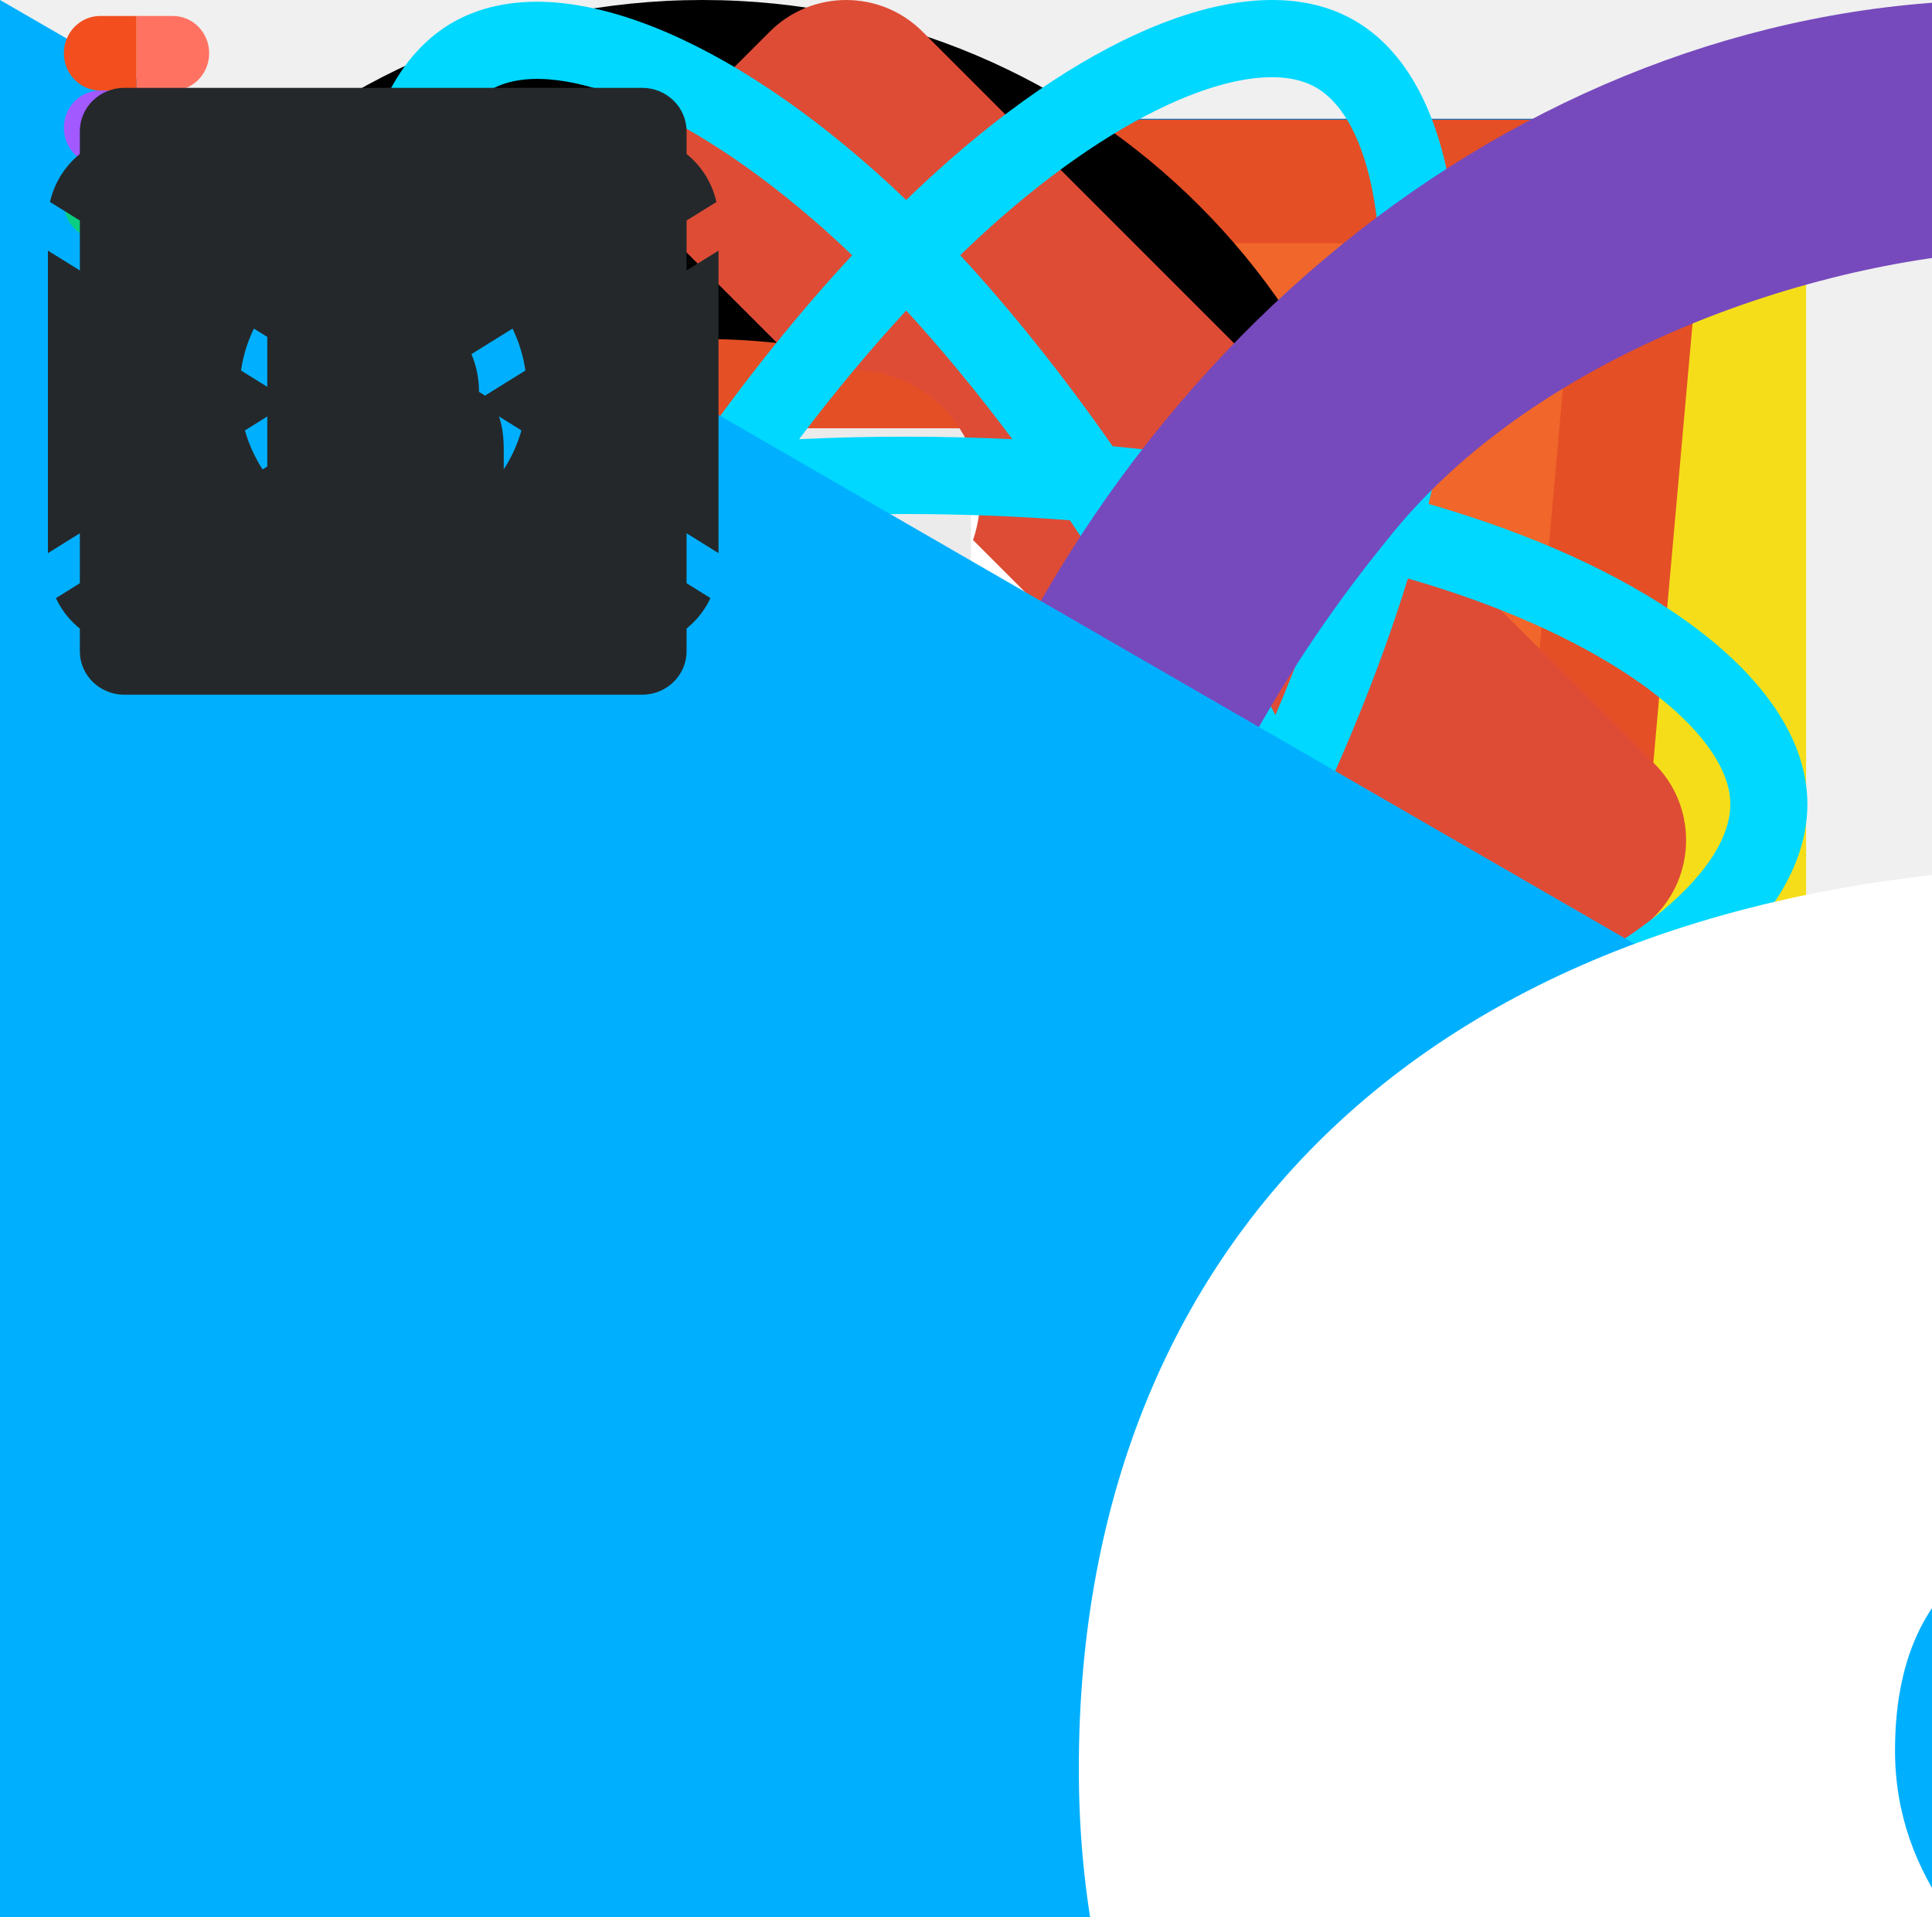
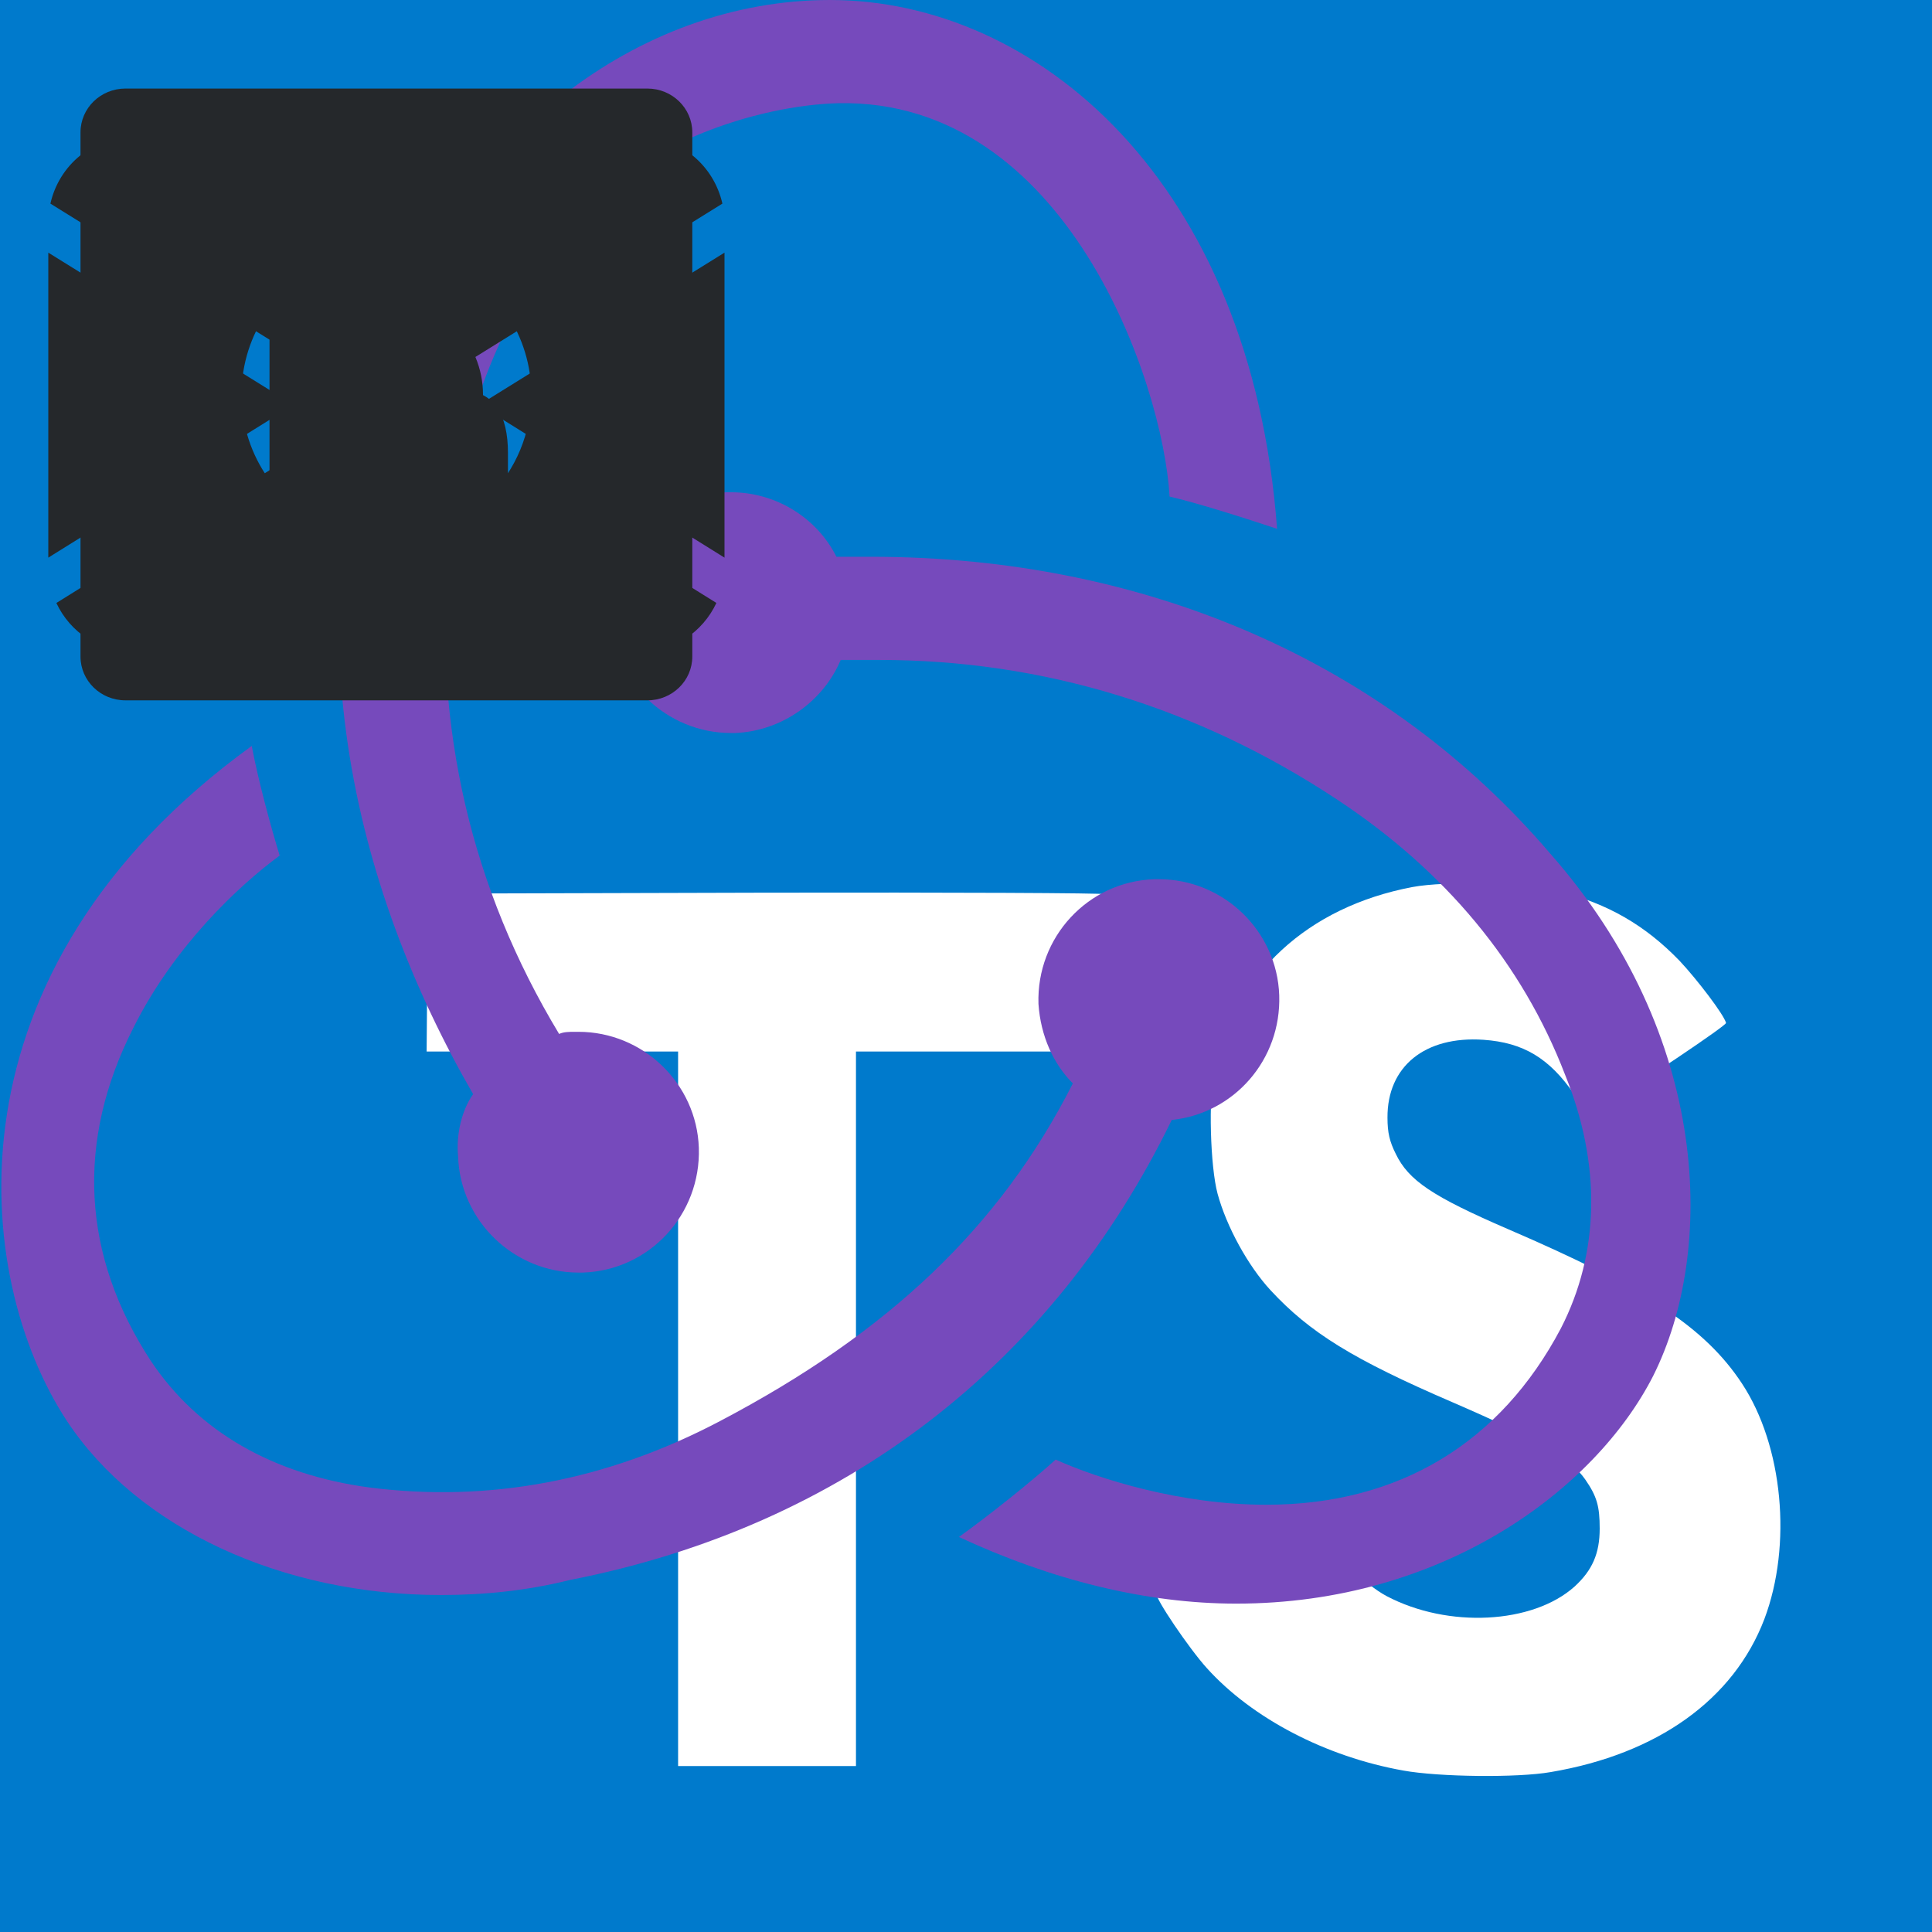
- <svg xmlns="http://www.w3.org/2000/svg" width="121" height="120" viewBox="0 0 121 120" fill="none">
+ <svg xmlns="http://www.w3.org/2000/svg" width="120" height="120" viewBox="0 0 120 120" fill="none">
  <g id="js">
    <path d="M8.116 7.5H113.116V112.5H8.116V7.5Z" fill="#F5DE19" />
    <path d="M78.65 89.531C79.545 91.349 80.935 92.876 82.66 93.938C84.385 94.999 86.375 95.552 88.4 95.531C92.488 95.531 95.101 93.487 95.101 90.656C95.101 87.281 92.416 86.074 87.916 84.105L85.449 83.047C78.324 80.014 73.599 76.215 73.599 68.183C73.599 60.784 79.224 55.148 88.048 55.148C90.904 54.941 93.758 55.581 96.253 56.986C98.749 58.391 100.775 60.499 102.08 63.049L94.366 67.98C93.864 66.716 92.989 65.635 91.858 64.879C90.727 64.124 89.393 63.73 88.033 63.75C87.439 63.691 86.84 63.755 86.273 63.94C85.706 64.125 85.184 64.427 84.74 64.824C84.296 65.222 83.939 65.709 83.693 66.252C83.447 66.795 83.317 67.384 83.311 67.98C83.311 70.939 85.145 72.139 89.379 73.98L91.846 75.037C100.231 78.634 104.971 82.297 104.971 90.536C104.971 99.42 97.993 104.287 88.621 104.287C84.97 104.52 81.329 103.691 78.139 101.901C74.948 100.11 72.344 97.434 70.64 94.196L78.65 89.531ZM43.794 90.386C45.343 93.135 46.753 95.46 50.143 95.46C53.383 95.46 55.43 94.192 55.43 89.261V55.71H65.296V89.392C65.296 99.608 59.296 104.257 50.563 104.257C47.475 104.426 44.41 103.657 41.768 102.051C39.126 100.444 37.032 98.076 35.761 95.257L43.794 90.386Z" fill="black" />
  </g>
  <g id="css">
    <path d="M22.365 101.154L13.943 7.438H106.523L98.089 101.139L60.176 111.562L22.365 101.154Z" fill="#1572B6" />
    <path d="M60.233 103.597L90.87 95.174L98.078 15.102H60.233V103.597Z" fill="#33A9DC" />
    <path d="M60.233 49.054H75.57L76.628 37.284H60.233V25.79H89.295L89.018 28.872L86.171 60.549H60.233V49.054Z" fill="white" />
    <path d="M60.304 78.904L60.252 78.919L47.344 75.461L46.519 66.294H34.883L36.507 84.341L60.248 90.879L60.304 90.864V78.904Z" fill="#EBEBEB" />
    <path d="M74.584 60.062L73.189 75.453L60.263 78.912V90.871L84.023 84.341L84.199 82.4L86.213 60.062H74.584Z" fill="white" />
    <path d="M60.274 25.79V37.284H32.276L32.044 34.7L31.515 28.872L31.238 25.79H60.274ZM60.233 49.054V60.549H47.486L47.254 57.964L46.729 52.137L46.452 49.054H60.233Z" fill="#EBEBEB" />
  </g>
  <g id="html">
    <path d="M22.982 102.004L14.555 7.5H107.143L98.705 101.989L60.793 112.5L22.982 102.004Z" fill="#E44F26" />
    <path d="M60.849 104.468L91.487 95.974L98.694 15.229H60.849V104.468Z" fill="#F1662A" />
    <path d="M60.849 50.276H45.512L44.454 38.407H60.849V26.816H31.787L32.064 29.929L34.91 61.867H60.849V50.276ZM60.849 80.377L60.797 80.392L47.889 76.909L47.064 67.665H35.428L37.052 85.86L60.797 92.453L60.849 92.438V80.377Z" fill="#EBEBEB" />
    <path d="M60.808 50.276V61.867H75.08L73.738 76.901L60.808 80.389V92.449L84.572 85.86L84.744 83.903L87.467 53.389L87.752 50.276H60.808ZM60.808 26.816V38.407H88.805L89.038 35.805L89.567 29.929L89.844 26.816H60.808Z" fill="white" />
  </g>
  <g id="github">
    <path fill-rule="evenodd" clip-rule="evenodd" d="M44 0C19.69 0 0 19.69 0 44C0 63.47 12.595 79.915 30.085 85.745C32.285 86.13 33.11 84.81 33.11 83.655C33.11 82.61 33.055 79.145 33.055 75.46C22 77.495 19.14 72.765 18.26 70.29C17.765 69.025 15.62 65.12 13.75 64.075C12.21 63.25 10.01 61.215 13.695 61.16C17.16 61.105 19.635 64.35 20.46 65.67C24.42 72.325 30.745 70.455 33.275 69.3C33.66 66.44 34.815 64.515 36.08 63.415C26.29 62.315 16.06 58.52 16.06 41.69C16.06 36.905 17.765 32.945 20.57 29.865C20.13 28.765 18.59 24.255 21.01 18.205C21.01 18.205 24.695 17.05 33.11 22.715C36.63 21.725 40.37 21.23 44.11 21.23C47.85 21.23 51.59 21.725 55.11 22.715C63.525 16.995 67.21 18.205 67.21 18.205C69.63 24.255 68.09 28.765 67.65 29.865C70.455 32.945 72.16 36.85 72.16 41.69C72.16 58.575 61.875 62.315 52.085 63.415C53.68 64.79 55.055 67.43 55.055 71.555C55.055 77.44 55 82.17 55 83.655C55 84.81 55.825 86.185 58.025 85.745C66.76 82.796 74.35 77.182 79.727 69.694C85.104 62.205 87.997 53.219 88 44C88 19.69 68.31 0 44 0Z" fill="black" />
  </g>
  <g id="git">
    <path d="M103.62 47.822L57.776 1.98C55.137 -0.66 50.855 -0.66 48.213 1.98L38.694 11.5L50.77 23.576C53.576 22.628 56.794 23.264 59.031 25.501C61.279 27.753 61.911 30.998 60.939 33.813L72.578 45.452C75.393 44.482 78.642 45.109 80.891 47.362C84.034 50.504 84.034 55.596 80.891 58.74C77.747 61.884 72.655 61.884 69.51 58.74C67.145 56.373 66.561 52.901 67.758 49.989L56.905 39.135L56.903 67.697C57.69 68.086 58.409 68.6 59.031 69.219C62.174 72.361 62.174 77.453 59.031 80.6C55.887 83.742 50.793 83.742 47.654 80.6C44.511 77.453 44.511 72.361 47.654 69.219C48.407 68.466 49.302 67.869 50.287 67.463V38.635C49.3 38.232 48.405 37.635 47.654 36.879C45.272 34.501 44.7 31.007 45.92 28.083L34.015 16.177L2.581 47.61C-0.06 50.252 -0.06 54.535 2.581 57.175L48.426 103.018C51.065 105.658 55.346 105.658 57.989 103.018L103.619 57.388C106.26 54.747 106.26 50.462 103.619 47.822" fill="#DE4C36" />
  </g>
  <g id="react">
    <path d="M93.106 32.703C91.903 32.289 90.69 31.905 89.469 31.552C89.674 30.711 89.863 29.879 90.031 29.062C92.784 15.648 90.984 4.842 84.836 1.284C78.942 -2.127 69.302 1.429 59.566 9.933C58.606 10.773 57.668 11.637 56.752 12.524C56.139 11.934 55.515 11.356 54.88 10.789C44.677 1.696 34.449 -2.136 28.308 1.432C22.419 4.854 20.675 15.013 23.154 27.725C23.4 28.984 23.679 30.237 23.989 31.482C22.541 31.895 21.144 32.334 19.807 32.802C7.844 36.988 0.205 43.548 0.205 50.353C0.205 57.381 8.406 64.43 20.866 68.704C21.876 69.049 22.895 69.369 23.921 69.663C23.588 71.004 23.292 72.354 23.034 73.711C20.671 86.204 22.516 96.122 28.389 99.522C34.456 103.033 44.637 99.425 54.551 90.727C55.355 90.02 56.141 89.293 56.908 88.546C57.9 89.507 58.919 90.439 59.963 91.343C69.566 99.636 79.05 102.985 84.918 99.576C90.978 96.055 92.948 85.4 90.391 72.436C90.189 71.42 89.963 70.409 89.713 69.405C90.428 69.192 91.13 68.973 91.814 68.746C104.767 64.438 113.195 57.475 113.195 50.353C113.195 43.523 105.309 36.919 93.106 32.703ZM90.296 64.147C89.678 64.353 89.044 64.55 88.398 64.743C86.968 60.2 85.039 55.368 82.677 50.376C84.93 45.504 86.786 40.734 88.176 36.22C89.332 36.556 90.453 36.91 91.535 37.283C101.991 40.896 108.369 46.237 108.369 50.353C108.369 54.737 101.481 60.428 90.296 64.147ZM85.656 73.376C86.787 79.109 86.948 84.292 86.199 88.344C85.526 91.984 84.173 94.412 82.499 95.384C78.939 97.453 71.323 94.764 63.111 87.671C62.14 86.831 61.193 85.963 60.27 85.07C63.454 81.576 66.636 77.513 69.741 73.001C75.204 72.514 80.364 71.719 85.044 70.633C85.269 71.543 85.473 72.457 85.656 73.376ZM38.726 95.026C35.247 96.259 32.476 96.295 30.801 95.325C27.237 93.262 25.755 85.298 27.776 74.615C28.017 73.353 28.291 72.097 28.601 70.85C33.229 71.878 38.352 72.617 43.828 73.062C46.954 77.478 50.228 81.536 53.527 85.089C52.826 85.77 52.108 86.434 51.374 87.079C46.99 90.925 42.597 93.654 38.726 95.026ZM22.428 64.12C16.918 62.23 12.368 59.774 9.249 57.093C6.447 54.685 5.032 52.293 5.032 50.353C5.032 46.223 11.166 40.956 21.396 37.377C22.638 36.943 23.937 36.533 25.286 36.148C26.7 40.764 28.554 45.59 30.793 50.471C28.525 55.423 26.644 60.327 25.216 64.997C24.28 64.728 23.35 64.436 22.428 64.12ZM27.891 26.795C25.768 15.903 27.178 7.687 30.727 5.625C34.507 3.429 42.865 6.56 51.675 14.412C52.25 14.925 52.815 15.448 53.371 15.982C50.088 19.52 46.844 23.548 43.745 27.937C38.431 28.431 33.344 29.225 28.668 30.289C28.38 29.131 28.121 27.966 27.891 26.795V26.795ZM76.63 38.874C75.525 36.959 74.38 35.068 73.194 33.202C76.799 33.66 80.253 34.267 83.497 35.01C82.523 38.142 81.309 41.417 79.881 44.775C78.837 42.787 77.753 40.819 76.63 38.874ZM56.754 19.444C58.981 21.865 61.21 24.568 63.404 27.5C58.955 27.289 54.498 27.289 50.049 27.498C52.244 24.592 54.493 21.893 56.754 19.444ZM36.751 38.907C35.642 40.837 34.579 42.792 33.561 44.771C32.156 41.425 30.953 38.136 29.971 34.958C33.195 34.235 36.633 33.643 40.215 33.194C39.016 35.07 37.861 36.975 36.751 38.907V38.907ZM40.318 67.857C36.617 67.442 33.127 66.881 29.904 66.177C30.902 62.943 32.131 59.583 33.567 56.165C34.589 58.146 35.657 60.103 36.77 62.033C37.915 64.018 39.1 65.961 40.318 67.857ZM56.888 81.603C54.6 79.126 52.318 76.385 50.089 73.437C52.253 73.522 54.458 73.566 56.7 73.566C59.003 73.566 61.28 73.514 63.52 73.414C61.32 76.415 59.099 79.159 56.888 81.603ZM79.926 55.991C81.437 59.446 82.71 62.788 83.72 65.967C80.444 66.717 76.907 67.321 73.18 67.77C74.375 65.87 75.531 63.946 76.649 62C77.786 60.021 78.878 58.018 79.926 55.991ZM72.468 59.579C70.756 62.563 68.949 65.491 67.047 68.357C63.604 68.602 60.152 68.723 56.7 68.722C53.184 68.722 49.764 68.612 46.47 68.397C44.519 65.538 42.677 62.605 40.947 59.606H40.948C39.226 56.623 37.618 53.575 36.127 50.468C37.614 47.362 39.217 44.312 40.933 41.327L40.933 41.327C42.648 38.341 44.475 35.421 46.411 32.573C49.771 32.318 53.217 32.185 56.7 32.185H56.7C60.198 32.185 63.648 32.319 67.008 32.577C68.924 35.419 70.74 38.33 72.452 41.301C74.174 44.28 75.798 47.315 77.323 50.4C75.814 53.517 74.194 56.578 72.468 59.579ZM82.425 5.481C86.209 7.671 87.68 16.502 85.303 28.084C85.151 28.823 84.981 29.576 84.795 30.339C80.107 29.253 75.017 28.445 69.687 27.943C66.583 23.506 63.366 19.472 60.136 15.979C60.983 15.16 61.849 14.363 62.735 13.587C71.077 6.301 78.873 3.425 82.425 5.481ZM56.7 40.226C62.272 40.226 66.79 44.76 66.79 50.353C66.79 55.946 62.272 60.48 56.7 60.48C51.128 60.48 46.61 55.946 46.61 50.353C46.61 44.76 51.128 40.226 56.7 40.226Z" fill="#00D8FF" />
  </g>
  <g id="styledComponents">
-     <path d="M44.284 229.416c-4.428 0-7.344 2.376-7.344 5.544 0 2.808 1.728 4.68 5.652 5.76 3.564 1.008 4.32 1.512 4.32 3.096 0 1.44-1.332 2.304-3.384 2.304-1.944 0-3.708-.756-5.184-1.872l-2.304 2.592c1.764 1.584 4.32 2.7 7.596 2.7 4.356 0 8.028-2.088 8.028-6.048 0-3.384-2.196-4.968-6.084-6.012-3.24-.9-3.996-1.476-3.996-2.736 0-1.152 1.044-1.908 2.88-1.908 1.692 0 3.204.54 4.788 1.548l1.8-2.7c-1.8-1.404-4.032-2.268-6.768-2.268zm20.412 15.732l1.62 2.952c-1.368.972-3.096 1.44-4.788 1.44-3.744-.036-5.724-2.16-5.724-6.228v-10.044h-2.988v-3.312h2.988v-4.212l4.608-.54v4.752h4.428l-.468 3.312h-3.96v9.936c0 1.872.612 2.628 2.016 2.628.72 0 1.44-.216 2.268-.684zm19.62-15.192l-6.192 19.116c-1.44 4.464-4.248 7.344-9.9 7.776l-.468-3.348c3.78-.576 5.004-1.8 6.084-4.5h-1.584l-6.048-19.044h4.896l4.14 15.984 4.32-15.984zm7.308 19.584a7.55 7.55 0 0 0 3.06-.648l-.972-3.24c-.324.108-.648.18-1.08.18-.756 0-1.08-.432-1.08-1.332v-22.68l-4.608.504v22.32c0 3.132 1.764 4.896 4.68 4.896zm21.744-10.512c0 .612-.072 1.368-.108 1.872h-11.952c.324 3.888 2.16 5.148 4.68 5.148 1.692 0 3.096-.54 4.752-1.692l1.908 2.628c-1.872 1.512-4.176 2.556-7.056 2.556-5.904 0-9.072-3.924-9.072-9.936 0-5.796 3.06-10.188 8.46-10.188 5.328 0 8.388 3.6 8.388 9.612zm-4.572-1.116v-.216c0-3.132-1.116-5.004-3.708-5.004-2.16 0-3.528 1.44-3.78 5.22zm20.124-16.092l4.608.504V249h-4.068l-.324-2.412c-1.152 1.728-2.988 2.952-5.436 2.952-4.752 0-7.236-3.996-7.236-10.044 0-5.868 2.952-10.08 7.668-10.08 2.016 0 3.6.864 4.788 2.052zm-3.924 24.228c1.692 0 2.844-.828 3.924-2.448v-8.712c-1.008-1.224-2.088-2.016-3.636-2.016-2.376 0-3.96 2.016-3.96 6.588 0 4.896 1.404 6.588 3.672 6.588zM44.44 265.416c-5.472 0-8.892 4.14-8.892 10.224s3.42 9.9 8.928 9.9c2.448 0 4.428-.792 6.156-2.196l-2.052-2.916c-1.404.9-2.412 1.368-3.852 1.368-2.592 0-4.284-1.62-4.284-6.228 0-4.572 1.62-6.516 4.284-6.516 1.44 0 2.592.432 3.852 1.368l2.052-2.772c-1.8-1.548-3.708-2.232-6.192-2.232zm17.316 0c5.616 0 8.928 3.816 8.928 10.044 0 6.012-3.348 10.08-8.964 10.08s-8.964-3.816-8.964-10.08c0-5.976 3.348-10.044 9-10.044zm0 3.492c-2.7 0-4.14 2.052-4.14 6.552 0 4.572 1.404 6.588 4.104 6.588s4.104-2.052 4.104-6.588-1.404-6.552-4.068-6.552zm33.444-3.492c-2.52 0-4.284 1.224-5.724 3.204-.72-2.016-2.376-3.204-4.608-3.204-2.412 0-4.14 1.116-5.508 3.024l-.36-2.484h-3.996V285h4.608v-13.248c1.044-1.764 2.016-2.88 3.636-2.88 1.116 0 2.088.684 2.088 3.06V285h4.608v-13.248c1.044-1.764 2.016-2.88 3.6-2.88 1.152 0 2.088.684 2.088 3.06V285h4.608v-13.788c0-3.6-2.016-5.796-5.04-5.796zm20.268 0c4.968 0 7.056 3.924 7.056 10.008 0 5.832-2.7 10.116-7.524 10.116-1.944 0-3.6-.684-4.788-2.088v8.892l-4.608.504v-26.892h4.032l.252 2.34c1.512-1.98 3.528-2.88 5.58-2.88zm-1.764 16.596c2.52 0 3.996-1.944 3.996-6.552 0-4.824-1.296-6.588-3.6-6.588-1.62 0-2.988 1.116-3.888 2.592v8.568c.9 1.332 2.052 1.98 3.492 1.98zm21.132-16.596c5.616 0 8.928 3.816 8.928 10.044 0 6.012-3.348 10.08-8.964 10.08s-8.964-3.816-8.964-10.08c0-5.976 3.348-10.044 9-10.044zm0 3.492c-2.7 0-4.14 2.052-4.14 6.552 0 4.572 1.404 6.588 4.104 6.588s4.104-2.052 4.104-6.588-1.404-6.552-4.068-6.552zm23.4-3.492c-2.412 0-4.32 1.116-5.796 3.024l-.36-2.484h-3.996V285h4.608v-13.248c1.116-1.764 2.34-2.88 3.996-2.88 1.44 0 2.34.684 2.34 3.06V285h4.608v-13.788c0-3.636-1.98-5.796-5.4-5.796zm26.388 9.612c0 .612-.072 1.368-.108 1.872h-11.952c.324 3.888 2.16 5.148 4.68 5.148 1.692 0 3.096-.54 4.752-1.692l1.908 2.628c-1.872 1.512-4.176 2.556-7.056 2.556-5.904 0-9.072-3.924-9.072-9.936 0-5.796 3.06-10.188 8.46-10.188 5.328 0 8.388 3.6 8.388 9.612zm-4.572-1.116v-.216c0-3.132-1.116-5.004-3.708-5.004-2.16 0-3.528 1.44-3.78 5.22zm18.864-8.496c-2.412 0-4.32 1.116-5.796 3.024l-.36-2.484h-3.996V285h4.608v-13.248c1.116-1.764 2.34-2.88 3.996-2.88 1.44 0 2.34.684 2.34 3.06V285h4.608v-13.788c0-3.636-1.98-5.796-5.4-5.796zm20.052 15.732c-.828.468-1.548.684-2.268.684-1.404 0-2.016-.756-2.016-2.628v-9.936h3.96l.468-3.312h-4.428v-4.752l-4.608.54v4.212h-2.988v3.312h2.988v10.044c0 4.068 1.98 6.192 5.724 6.228 1.692 0 3.42-.468 4.788-1.44zm10.224-15.732c-4.428 0-7.344 2.376-7.344 5.544 0 2.808 1.728 4.68 5.652 5.76 3.564 1.008 4.32 1.512 4.32 3.096 0 1.44-1.332 2.304-3.384 2.304-1.944 0-3.708-.756-5.184-1.872l-2.304 2.592c1.764 1.584 4.32 2.7 7.596 2.7 4.356 0 8.028-2.088 8.028-6.048 0-3.384-2.196-4.968-6.084-6.012-3.24-.9-3.996-1.476-3.996-2.736 0-1.152 1.044-1.908 2.88-1.908 1.692 0 3.204.54 4.788 1.548l1.8-2.7c-1.8-1.404-4.032-2.268-6.768-2.268zM79.8 87.2l-36.2 22.5 36.2 22.9-3.7 4.6-37.7-23.6v-7.9l38.1-23.6m189.3 22.7v7.8l-37.7 23.6-3.7-4.9 36.1-22.6L224.4 86l3.2-4.9" fill="#4a4a4a" />
+     <g clip-path="url(#clip0_1_2427)">
+       <path d="M68.767 118.279C68.947 117.872 69.401 117.589 69.731 117.246C74.767 111.967 79.845 106.735 84.811 101.391C86.365 99.956 87.566 98.18 88.32 96.204C89.074 94.227 89.36 92.103 89.156 89.997C89 89.095 88.796 88.203 88.543 87.323C87.189 88.608 85.93 89.778 84.661 90.957C82.69 92.791 80.727 94.633 78.739 96.446C77.567 97.641 76.059 98.453 74.416 98.774C72.772 99.094 71.07 98.909 69.534 98.242C67.98 97.671 66.627 96.655 65.644 95.322C64.662 93.989 64.092 92.397 64.006 90.743C63.96 90.53 63.899 90.321 63.822 90.117C62.309 91.402 60.861 92.585 59.426 93.802L29.588 119.085C29.382 119.261 29.159 119.479 28.966 119.65H68.746L68.686 119.612C68.472 119.462 68.583 118.673 68.767 118.279Z" fill="#FFCEBF" />
+       <path d="M27.143 118.279C27.497 117.818 27.924 117.418 28.407 117.096L69.7 82.064C72.516 79.673 75.32 77.269 78.112 74.852C78.457 74.612 78.727 74.279 78.891 73.892C79.559 70.983 79.654 67.972 79.17 65.026C78.742 65.326 78.51 65.455 78.313 65.665C74.932 68.69 71.568 71.741 68.17 74.749C67.044 75.882 65.588 76.629 64.011 76.882C62.434 77.136 60.818 76.883 59.394 76.159C57.941 75.473 56.725 74.371 55.901 72.992C55.077 71.613 54.682 70.02 54.766 68.416V67.028C54.144 67.482 53.69 67.786 53.266 68.129C36.739 81.362 20.216 94.584 3.695 107.797C2.949 108.393 2.058 109.721 1.081 108.431C0.104 107.141 1.591 106.61 2.341 106.01C19.953 91.877 37.574 77.758 55.203 63.651C58.074 61.35 58.263 60.385 56.394 56.73L55.28 57.776C52.225 60.617 49.135 63.419 46.127 66.308C44.893 67.498 43.347 68.315 41.669 68.664C39.99 69.013 38.247 68.881 36.641 68.282C35.035 67.683 33.63 66.641 32.59 65.278C31.551 63.915 30.918 62.286 30.764 60.578C30.194 61.007 29.702 61.32 29.235 61.684L3.095 81.944C2.644 82.386 2.13 82.759 1.569 83.05C1.146 83.178 0.692 83.155 0.284 82.986V119.671H27.092C26.992 119.451 26.945 119.21 26.954 118.969C26.963 118.727 27.028 118.491 27.143 118.279Z" fill="#FFCEBF" />
+       <path d="M99.565 1.821C98.837 4.208 98.13 6.599 97.491 9.012C96.901 10.716 96.97 12.58 97.684 14.237C98.397 15.894 99.704 17.225 101.348 17.968C106.376 20.611 112.042 21.798 117.709 21.396V2.228C117.646 1.808 117.669 1.379 117.777 0.968C117.897 0.736 118.049 0.521 118.227 0.33H99.548C99.835 0.664 99.737 1.251 99.565 1.821Z" fill="#FF6196" />
+       <path d="M62.051 42.998C61.962 45.137 61.214 47.197 59.909 48.894C55.242 54.918 49.883 60.372 43.942 65.144C42.984 66.03 41.77 66.591 40.473 66.745C39.177 66.899 37.865 66.638 36.726 66.001C35.592 65.516 34.636 64.692 33.989 63.643C33.342 62.593 33.036 61.369 33.113 60.138C33.251 58.627 33.878 57.202 34.9 56.08C41.544 49.745 48.742 44.019 56.408 38.969C56.91 38.576 57.523 38.35 58.16 38.324C58.798 38.298 59.427 38.472 59.96 38.824C60.66 39.258 61.226 39.879 61.595 40.615C61.964 41.352 62.122 42.177 62.051 42.998Z" fill="#FF87AF" />
+       <path d="M56.913 68.97C56.813 68.023 56.935 67.065 57.268 66.173C57.601 65.281 58.136 64.478 58.832 63.828C65.337 57.828 72.316 52.364 79.701 47.488C79.924 47.347 80.13 47.205 80.374 47.06C81.019 46.594 81.801 46.356 82.596 46.383C83.391 46.41 84.155 46.701 84.766 47.21C85.358 47.711 85.777 48.386 85.963 49.14C86.15 49.893 86.094 50.685 85.803 51.405C84.869 54.517 83.145 57.334 80.798 59.581C76.033 64.276 71.175 68.876 66.229 73.379C65.484 74.146 64.505 74.642 63.447 74.791C62.389 74.94 61.311 74.733 60.384 74.202C59.409 73.696 58.579 72.95 57.972 72.035C57.365 71.119 57 70.065 56.913 68.97Z" fill="#FF87AF" />
+       <path d="M87.834 71.802C86.635 73.087 85.4 74.313 84.248 75.628C83.901 76.137 83.614 76.683 83.391 77.257C84.025 77.445 84.766 77.942 85.28 77.766C87.899 76.888 90.453 75.834 93.328 74.724C92.702 76.164 92.231 77.492 91.567 78.709C88.831 83.308 85.404 87.459 81.407 91.016C79.887 92.482 78.308 93.883 76.671 95.22C75.805 95.939 74.762 96.416 73.651 96.6C72.54 96.784 71.399 96.67 70.347 96.269C69.294 95.868 68.367 95.195 67.659 94.318C66.953 93.441 66.491 92.392 66.323 91.278C66.254 90.659 66.309 90.032 66.484 89.434C66.659 88.836 66.951 88.278 67.343 87.794C73.174 81.461 79.838 75.95 87.153 71.412C87.242 71.377 87.336 71.358 87.432 71.356L87.834 71.802Z" fill="#FF87AF" />
+       <path d="M97.672 54.733L105.004 22.166L110.147 23.37L107.494 31.43C105.017 38.93 102.51 46.429 100.093 53.936C99.622 55.325 99.005 55.582 97.672 54.733Z" fill="#FF6196" />
+       <path d="M89.386 73.888C90.161 70.927 90.933 68.189 91.584 65.421C92.219 62.736 93.426 60.221 95.124 58.046C96.165 56.679 97.335 57.223 98.53 57.519C99.636 57.789 99.915 58.599 99.962 59.662C100.136 62.6 99.241 65.503 97.442 67.834C95.3 70.489 92.532 72.57 89.386 73.888Z" fill="#FF6196" />
+       <path d="M119.944 3.839C120.008 2.885 119.983 1.927 119.871 0.977C119.783 0.712 119.607 0.484 119.374 0.33C119.184 0.175 118.961 0.065 118.723 0.008C118.585 -0.017 118.393 0.124 118.208 0.325C118.03 0.517 117.878 0.732 117.758 0.964C117.65 1.375 117.627 1.804 117.69 2.224V21.387C112.023 21.79 106.357 20.602 101.329 17.959C99.685 17.216 98.378 15.886 97.665 14.229C96.951 12.572 96.882 10.708 97.472 9.003C98.111 6.59 98.818 4.199 99.546 1.812C99.718 1.243 99.816 0.655 99.546 0.321C99.396 0.158 99.189 0.06 98.968 0.047C98.685 0.05 98.41 0.146 98.188 0.321C97.867 0.513 97.612 0.797 97.455 1.135C96.598 3.707 95.844 6.303 95.188 8.926C94.941 9.959 94.874 11.028 94.991 12.084C95.157 13.995 95.868 15.819 97.039 17.338C98.21 18.857 99.793 20.008 101.599 20.654C102.409 20.993 102.884 21.327 102.657 22.394C102.344 23.748 102.04 25.103 101.732 26.461C99.632 35.666 97.544 44.874 95.467 54.088C95.408 54.498 95.228 54.882 94.948 55.189C93.579 56.277 92.429 57.615 91.559 59.131C90.449 61.133 89.682 63.305 89.287 65.559C89.212 66.278 88.952 66.966 88.533 67.555C88.114 68.144 87.55 68.615 86.896 68.923C85.109 69.827 83.468 70.997 81.484 72.214C81.616 69.828 81.591 67.436 81.407 65.053C81.256 64.321 81.288 63.562 81.5 62.844C81.713 62.127 82.099 61.472 82.624 60.94C85.237 58.351 87.1 55.102 88.015 51.538C88.288 50.712 88.363 49.833 88.233 48.973C88.104 48.113 87.774 47.295 87.27 46.586C86.766 45.876 86.102 45.296 85.332 44.891C84.563 44.485 83.708 44.267 82.838 44.253C81.43 44.237 80.047 44.63 78.857 45.384C74.768 48.177 70.75 51.072 66.807 54.066C64.463 55.832 62.256 57.786 59.985 59.637C59.887 59.532 59.803 59.415 59.732 59.29C59.689 58.974 59.604 58.666 59.48 58.373C57.581 55.442 58.897 53.312 60.958 51.122C63.105 48.871 64.292 45.873 64.266 42.762C64.333 41.177 63.836 39.619 62.865 38.365C62.347 37.729 61.71 37.2 60.988 36.81C59.963 36.249 58.791 36.014 57.629 36.139C56.467 36.263 55.371 36.739 54.487 37.504L53.292 38.361C50.562 40.315 47.798 42.218 45.171 44.309C41.336 47.37 37.584 50.534 33.918 53.796C32.204 55.309 30.953 57.374 29.175 58.78C19.901 66.103 10.53 73.294 1.192 80.532C0.871 80.723 0.576 80.955 0.314 81.222C0.287 81.261 0.264 81.302 0.245 81.346C0.048 81.804 -0.119 82.563 0.112 82.841C0.169 82.902 0.238 82.95 0.314 82.983C0.722 83.152 1.176 83.175 1.599 83.047C2.16 82.756 2.674 82.384 3.125 81.942L29.265 61.681C29.732 61.317 30.224 60.987 30.794 60.575C30.948 62.283 31.581 63.913 32.621 65.276C33.66 66.639 35.065 67.68 36.671 68.279C38.277 68.878 40.02 69.011 41.699 68.661C43.377 68.312 44.923 67.495 46.157 66.305C49.157 63.417 52.255 60.614 55.31 57.773L56.424 56.727C58.293 60.383 58.104 61.347 55.233 63.648C37.589 77.766 19.959 91.888 2.341 106.012C1.591 106.611 0.108 107.156 1.081 108.433C2.054 109.71 2.949 108.394 3.695 107.798C20.224 94.597 36.742 81.379 53.249 68.143C53.677 67.8 54.127 67.496 54.749 67.042V68.43C54.665 70.034 55.06 71.627 55.884 73.006C56.708 74.385 57.924 75.488 59.377 76.174C60.801 76.897 62.417 77.15 63.994 76.897C65.571 76.644 67.027 75.897 68.153 74.764C71.551 71.764 74.915 68.704 78.296 65.679C78.51 65.486 78.759 65.341 79.153 65.041C79.637 67.986 79.542 70.998 78.874 73.907C78.71 74.294 78.439 74.626 78.094 74.867C75.3 77.281 72.497 79.685 69.683 82.079L28.407 117.115C27.924 117.437 27.497 117.836 27.143 118.297C27.03 118.507 26.967 118.741 26.958 118.979C26.949 119.217 26.995 119.455 27.092 119.673C27.286 119.818 27.509 119.917 27.747 119.964C27.984 120.011 28.229 120.004 28.463 119.943C28.648 119.889 28.818 119.794 28.96 119.664C29.175 119.493 29.389 119.274 29.582 119.099L59.42 93.816C60.855 92.599 62.303 91.399 63.816 90.131C63.893 90.334 63.954 90.543 64.001 90.756C64.086 92.41 64.656 94.003 65.638 95.336C66.621 96.669 67.974 97.684 69.528 98.255C71.064 98.922 72.766 99.108 74.41 98.787C76.053 98.467 77.561 97.655 78.733 96.46C80.721 94.647 82.684 92.805 84.655 90.971C85.941 89.792 87.183 88.609 88.538 87.337C88.79 88.216 88.994 89.109 89.15 90.011C89.347 92.109 89.058 94.225 88.304 96.194C87.551 98.163 86.353 99.931 84.805 101.362C79.839 106.71 74.761 111.942 69.725 117.217C69.395 117.56 68.941 117.843 68.761 118.25C68.581 118.657 68.466 119.454 68.68 119.626L68.74 119.664C69.189 119.883 69.695 119.959 70.188 119.883C70.327 119.854 70.45 119.777 70.535 119.664C70.655 119.54 70.771 119.386 70.887 119.27C74.966 115.053 79.067 110.858 83.117 106.611C84.751 104.955 86.288 103.205 87.719 101.371C89.585 99.305 90.822 96.749 91.285 94.004C91.749 91.259 91.418 88.439 90.333 85.875C90.216 85.304 90.33 84.709 90.65 84.221C90.929 83.741 91.237 83.274 91.554 82.811C92.569 81.494 93.414 80.054 94.07 78.526C95.337 74.776 97.282 71.29 99.808 68.242C100.969 66.769 101.768 65.045 102.14 63.207C102.512 61.369 102.447 59.47 101.95 57.662C101.775 56.974 101.775 56.254 101.95 55.566C104.119 48.851 106.351 42.158 108.562 35.46L111.519 26.487L112.432 23.714C114.377 23.714 116.211 23.676 118.037 23.714C119.554 23.757 120.017 23.046 120 21.572C119.91 15.658 119.944 9.749 119.944 3.839ZM43.937 65.144C42.979 66.03 41.765 66.591 40.468 66.745C39.172 66.899 37.86 66.638 36.721 66.001C35.587 65.516 34.631 64.692 33.984 63.643C33.337 62.593 33.031 61.369 33.108 60.138C33.246 58.627 33.873 57.202 34.895 56.08C41.539 49.745 48.737 44.019 56.403 38.969C56.821 38.674 57.297 38.469 57.8 38.37C58.137 38.307 58.483 38.307 58.82 38.37C59.223 38.448 59.609 38.602 59.955 38.824C60.656 39.259 61.222 39.88 61.592 40.617C61.961 41.355 62.118 42.18 62.046 43.002C61.958 45.141 61.209 47.201 59.904 48.898C55.237 54.921 49.878 60.373 43.937 65.144ZM66.22 73.41C65.475 74.176 64.497 74.672 63.438 74.821C62.38 74.97 61.303 74.763 60.375 74.232C59.399 73.725 58.568 72.977 57.961 72.059C57.353 71.142 56.99 70.084 56.904 68.987C56.805 68.04 56.926 67.083 57.259 66.191C57.593 65.298 58.128 64.495 58.824 63.845C65.329 57.845 72.308 52.381 79.693 47.506C79.916 47.364 80.121 47.223 80.366 47.077C81.011 46.611 81.792 46.373 82.588 46.401C83.383 46.428 84.146 46.718 84.758 47.227C85.35 47.728 85.769 48.404 85.955 49.157C86.141 49.91 86.085 50.703 85.795 51.422C84.861 54.534 83.136 57.351 80.79 59.599C76.063 64.321 71.148 68.867 66.229 73.392L66.22 73.41ZM91.55 78.728C88.817 83.319 85.397 87.464 81.407 91.018C79.887 92.483 78.309 93.884 76.672 95.221C75.805 95.941 74.763 96.417 73.651 96.601C72.54 96.786 71.4 96.671 70.347 96.27C69.294 95.869 68.367 95.196 67.66 94.319C66.953 93.442 66.492 92.393 66.323 91.279C66.254 90.66 66.309 90.033 66.484 89.435C66.659 88.837 66.951 88.28 67.343 87.795C73.174 81.463 79.839 75.951 87.153 71.413C87.242 71.378 87.337 71.359 87.432 71.357L87.861 71.786C86.661 73.071 85.427 74.297 84.274 75.612C83.927 76.121 83.64 76.667 83.417 77.241C84.051 77.429 84.792 77.926 85.306 77.751C87.376 77.056 89.412 76.251 91.593 75.394L93.354 74.708C92.694 76.165 92.223 77.493 91.559 78.71L91.55 78.728ZM97.434 67.865C95.835 69.9 93.832 71.581 91.55 72.801C90.844 73.195 90.12 73.564 89.377 73.907C90.14 70.989 90.903 68.285 91.55 65.551L91.576 65.439C92.211 62.755 93.418 60.239 95.115 58.064C96.157 56.697 97.326 57.242 98.522 57.537C99.628 57.807 99.906 58.617 99.953 59.68C100.129 62.616 99.237 65.517 97.442 67.847L97.434 67.865ZM107.461 31.44C104.984 38.94 102.477 46.439 100.06 53.946C99.606 55.356 98.989 55.613 97.656 54.765L104.011 26.512L104.988 22.176L110.131 23.38L109.098 26.512L107.461 31.44Z" fill="#1F2626" />
+     </g>
+     <defs>
+       <clipPath id="clip0_1_2427">
+         <rect width="120" height="120" fill="white" />
+       </clipPath>
+     </defs>
  </g>
  <g id="ts">
-     <path class="st1" d="M87.7 200.7V217h52v148h36.9V217h52v-16c0-9 0-16.3-.4-16.5 0-.3-31.7-.4-70.2-.4l-70 .3v16.4l-.3-.1zM321.4 184c10.2 2.4 18 7 25 14.3 3.7 4 9.2 11 9.6 12.8 0 .6-17.3 12.3-27.8 18.8-.4.3-2-1.4-3.6-4-5.2-7.4-10.5-10.6-18.8-11.2-12-.8-20 5.5-20 16 0 3.2.6 5 1.8 7.6 2.7 5.5 7.7 8.8 23.2 15.6 28.6 12.3 41 20.4 48.5 32 8.5 13 10.4 33.4 4.7 48.7-6.4 16.7-22 28-44.3 31.7-7 1.2-23 1-30.5-.3-16-3-31.3-11-40.7-21.3-3.7-4-10.8-14.7-10.4-15.4l3.8-2.4 15-8.7 11.3-6.6 2.6 3.5c3.3 5.2 10.7 12.2 15 14.6 13 6.7 30.4 5.8 39-2 3.7-3.4 5.3-7 5.3-12 0-4.6-.7-6.7-3-10.2-3.2-4.4-9.6-8-27.6-16-20.7-8.8-29.5-14.4-37.7-23-4.7-5.2-9-13.3-11-20-1.5-5.8-2-20-.6-25.7 4.3-20 19.4-34 41-38 7-1.4 23.5-.8 30.4 1l-.2.2z" />
+     <path d="M0 60V120H60H120V60V0H60H0V60Z" fill="#007ACC" />
+     <path d="M26.538 60.398L26.499 65.312H34.309H42.118L42.118 87.503V109.693H47.642H53.166V87.503L53.166 65.312H60.976H68.785V60.493C68.785 57.826 68.728 55.598 68.652 55.541C68.595 55.465 59.09 55.426 47.566 55.446L26.595 55.503L26.538 60.398Z" fill="white" />
+     <path d="M96.826 55.364C99.874 56.126 102.198 57.478 104.331 59.687C105.436 60.868 107.074 63.021 107.207 63.535C107.246 63.687 102.026 67.192 98.865 69.154C98.75 69.23 98.293 68.735 97.779 67.973C96.236 65.725 94.617 64.754 92.141 64.583C88.503 64.335 86.16 66.24 86.179 69.421C86.179 70.354 86.312 70.906 86.693 71.668C87.493 73.326 88.979 74.316 93.645 76.335C102.236 80.03 105.912 82.468 108.198 85.935C110.75 89.802 111.322 95.973 109.588 100.564C107.684 105.554 102.96 108.945 96.312 110.068C94.255 110.43 89.379 110.373 87.169 109.973C82.35 109.116 77.779 106.735 74.96 103.611C73.855 102.392 71.703 99.211 71.836 98.983C71.893 98.906 72.388 98.602 72.941 98.278C73.474 97.973 75.493 96.811 77.398 95.707L80.846 93.707L81.569 94.773C82.579 96.316 84.788 98.43 86.122 99.135C89.95 101.154 95.207 100.868 97.798 98.545C98.903 97.535 99.36 96.487 99.36 94.945C99.36 93.554 99.188 92.945 98.465 91.897C97.531 90.564 95.626 89.44 90.217 87.097C84.026 84.43 81.36 82.773 78.922 80.145C77.512 78.621 76.179 76.183 75.626 74.145C75.169 72.449 75.055 68.202 75.417 66.487C76.693 60.507 81.207 56.335 87.722 55.097C89.836 54.697 94.75 54.849 96.826 55.364Z" fill="white" />
  </g>
  <g id="redux">
-     <path d="M177.381 169.733c9.447-.978 16.614-9.122 16.288-18.896-.325-9.773-8.47-17.592-18.243-17.592h-.651c-10.1.326-17.918 8.796-17.592 18.895.326 4.887 2.28 9.122 5.212 12.054-11.076 21.828-28.016 37.791-53.426 51.148-17.266 9.122-35.183 12.38-53.1 10.1-14.66-1.955-26.062-8.47-33.23-19.222-10.424-15.963-11.401-33.23-2.605-50.496 6.19-12.38 15.962-21.502 22.152-26.063-1.303-4.235-3.258-11.402-4.235-16.614-47.237 34.207-42.35 80.468-28.016 102.295 10.75 16.29 32.577 26.389 56.684 26.389 6.515 0 13.03-.652 19.546-2.28 41.699-8.145 73.299-32.905 91.216-69.718zm57.336-40.397c-24.759-28.995-61.245-44.958-102.944-44.958h-5.212c-2.932-5.864-9.122-9.774-15.963-9.774h-.652C99.848 74.93 92.03 83.4 92.355 93.5c.326 9.773 8.47 17.592 18.243 17.592h.651c7.167-.326 13.357-4.887 15.963-11.077h5.864c24.759 0 48.214 7.167 69.39 21.176 16.288 10.751 28.016 24.76 34.531 41.7 5.538 13.683 5.212 27.04-.652 38.443-9.121 17.266-24.432 26.714-44.63 26.714-13.031 0-25.41-3.91-31.926-6.842-3.583 3.258-10.099 8.47-14.66 11.729 14.009 6.515 28.343 10.099 42.025 10.099 31.274 0 54.404-17.267 63.2-34.533 9.447-18.896 8.795-51.474-15.637-79.165zM69.225 175.27c.326 9.774 8.47 17.592 18.243 17.592h.652c10.099-.325 17.917-8.796 17.591-18.895-.325-9.774-8.47-17.592-18.243-17.592h-.651c-.652 0-1.63 0-2.28.325-13.357-22.153-18.895-46.26-16.94-72.323 1.302-19.547 7.818-36.488 19.22-50.497 9.447-12.054 27.69-17.918 40.07-18.243 34.531-.652 49.19 42.351 50.168 59.618 4.235.977 11.402 3.258 16.289 4.887C189.434 27.366 156.857 0 125.584 0c-29.32 0-56.359 21.176-67.11 52.451-14.985 41.7-5.212 81.771 13.031 113.372-1.628 2.28-2.606 5.864-2.28 9.448z" fill="#764ABC" />
-   </g>
-   <g id="materialUi">
-     <path d="M0 259.8V0l225 129.9v86.6L75 129.9v173.2z" fill="#00b0ff" />
-     <path d="M225 129.9L450 0v259.8l-150 86.6-75-43.3 150-86.6v-86.6l-150 86.6z" fill="#0081cb" />
-     <path d="M225 303.1v86.6l150 86.6v-86.6z" fill="#00b0ff" />
-     <path d="M375 476.3l225-129.9V173.2l-75 43.3v86.6l-150 86.6zm150-346.4V43.3L600 0v86.6z" fill="#0081cb" />
-   </g>
-   <g id="storybook">
-     <path d="M9.872,293.324 L0.011,30.573 C-0.314,21.896 6.339,14.541 15.006,14 L238.494,0.032 C247.316,-0.52 254.915,6.185 255.466,15.007 C255.487,15.339 255.497,15.672 255.497,16.005 L255.497,302.319 C255.497,311.158 248.332,318.323 239.493,318.323 C239.253,318.323 239.014,318.318 238.775,318.307 L25.148,308.712 C16.828,308.339 10.185,301.647 9.872,293.324 L9.872,293.324 Z" id="path-1">
- 
-         </path>
-     <path d="M188.665,39.127 L190.192,2.411 L220.884,0 L222.206,37.863 C222.252,39.181 221.221,40.287 219.903,40.333 C219.339,40.352 218.786,40.172 218.342,39.822 L206.507,30.498 L192.494,41.128 C191.443,41.925 189.945,41.72 189.149,40.669 C188.813,40.227 188.642,39.682 188.665,39.127 Z M149.414,119.98 C149.414,126.207 191.356,123.223 196.986,118.849 C196.986,76.447 174.234,54.165 132.571,54.165 C90.909,54.165 67.566,76.793 67.566,110.736 C67.566,169.852 147.345,170.984 147.345,203.229 C147.345,212.281 142.913,217.655 133.162,217.655 C120.457,217.655 115.433,211.166 116.024,189.103 C116.024,184.317 67.566,182.825 66.088,189.103 C62.326,242.569 95.636,257.99 133.753,257.99 C170.688,257.99 199.645,238.303 199.645,202.664 C199.645,139.304 118.684,141.001 118.684,109.605 C118.684,96.876 128.139,95.179 133.753,95.179 C139.663,95.179 150.3,96.221 149.414,119.98 Z" fill="#FFFFFF" fill-rule="nonzero" mask="url(#mask-2)">
-         </path>
-   </g>
-   <g id="figma">
-     <path fill="#1ABCFE" d="M8.55 8c0-1.289 1.019-2.333 2.275-2.333C12.082 5.667 13.1 6.71 13.1 8c0 1.289-1.018 2.333-2.275 2.333C9.57 10.333 8.55 9.29 8.55 8z" />
-     <path fill="#0ACF83" d="M4 12.667c0-1.289 1.019-2.334 2.275-2.334H8.55v2.334C8.55 13.955 7.531 15 6.275 15S4 13.955 4 12.667z" />
-     <path fill="#FF7262" d="M8.55 1v4.667h2.275c1.257 0 2.275-1.045 2.275-2.334C13.1 2.045 12.082 1 10.825 1H8.55z" />
-     <path fill="#F24E1E" d="M4 3.333c0 1.289 1.019 2.334 2.275 2.334H8.55V1H6.275C5.019 1 4 2.045 4 3.333z" />
-     <path fill="#A259FF" d="M4 8c0 1.289 1.019 2.333 2.275 2.333H8.55V5.667H6.275C5.019 5.667 4 6.71 4 8z" />
+     <path d="M72.779 69.563C76.651 69.162 79.588 65.824 79.455 61.818C79.321 57.813 75.983 54.609 71.978 54.609H71.711C67.572 54.742 64.368 58.214 64.501 62.352C64.635 64.355 65.436 66.091 66.637 67.293C62.098 76.239 55.155 82.781 44.742 88.255C37.665 91.993 30.322 93.329 22.979 92.394C16.971 91.593 12.298 88.923 9.36 84.516C5.088 77.974 4.688 70.897 8.293 63.821C10.83 58.748 14.835 55.009 17.371 53.14C16.837 51.404 16.036 48.467 15.636 46.331C-3.724 60.35 -1.721 79.309 4.154 88.255C8.559 94.931 17.505 99.07 27.385 99.07C30.055 99.07 32.725 98.803 35.395 98.136C52.485 94.797 65.436 84.65 72.779 69.563ZM96.278 53.007C86.13 41.123 71.177 34.581 54.087 34.581H51.951C50.75 32.178 48.213 30.575 45.409 30.575H45.142C41.003 30.709 37.799 34.18 37.932 38.32C38.066 42.325 41.404 45.529 45.409 45.529H45.676C48.613 45.396 51.15 43.527 52.218 40.99H54.621C64.769 40.99 74.381 43.927 83.06 49.668C89.735 54.075 94.542 59.816 97.212 66.759C99.482 72.366 99.348 77.841 96.945 82.514C93.207 89.59 86.932 93.462 78.654 93.462C73.313 93.462 68.24 91.86 65.569 90.658C64.101 91.993 61.43 94.129 59.561 95.465C65.302 98.135 71.177 99.604 76.784 99.604C89.602 99.604 99.081 92.528 102.686 85.451C106.558 77.707 106.291 64.355 96.278 53.007ZM28.453 71.832C28.587 75.838 31.924 79.042 35.93 79.042H36.197C40.336 78.909 43.54 75.437 43.406 71.298C43.273 67.292 39.935 64.088 35.93 64.088H35.663C35.395 64.088 34.995 64.088 34.728 64.221C29.254 55.142 26.985 45.262 27.786 34.581C28.319 26.57 30.99 19.627 35.663 13.885C39.535 8.945 47.011 6.542 52.085 6.409C66.237 6.141 72.245 23.766 72.645 30.842C74.381 31.243 77.319 32.178 79.321 32.845C77.719 11.216 64.368 0 51.551 0C39.535 0 28.453 8.679 24.047 21.496C17.905 38.587 21.911 55.009 29.387 67.96C28.72 68.895 28.319 70.364 28.453 71.832V71.832Z" fill="#764ABC" />
  </g>
  <g id="instagram">
    <path d="M30 24.5C30 25.687 29.648 26.847 28.989 27.833C28.329 28.82 27.392 29.589 26.296 30.043C25.2 30.497 23.993 30.616 22.829 30.385C21.666 30.153 20.596 29.582 19.757 28.743C18.918 27.904 18.347 26.834 18.115 25.671C17.884 24.507 18.003 23.3 18.457 22.204C18.911 21.108 19.68 20.171 20.667 19.511C21.653 18.852 22.813 18.5 24 18.5C25.591 18.502 27.116 19.135 28.241 20.259C29.365 21.384 29.998 22.909 30 24.5ZM42.75 16.25V32.75C42.747 35.534 41.64 38.203 39.671 40.171C37.703 42.14 35.034 43.247 32.25 43.25H15.75C12.966 43.247 10.297 42.14 8.329 40.171C6.36 38.203 5.253 35.534 5.25 32.75V16.25C5.253 13.466 6.36 10.797 8.329 8.829C10.297 6.86 12.966 5.753 15.75 5.75H32.25C35.034 5.753 37.703 6.86 39.671 8.829C41.64 10.797 42.747 13.466 42.75 16.25ZM33 24.5C33 22.72 32.472 20.98 31.483 19.5C30.494 18.02 29.089 16.866 27.444 16.185C25.8 15.504 23.99 15.326 22.244 15.673C20.498 16.02 18.895 16.877 17.636 18.136C16.377 19.395 15.52 20.998 15.173 22.744C14.826 24.49 15.004 26.3 15.685 27.944C16.366 29.589 17.52 30.994 19 31.983C20.48 32.972 22.22 33.5 24 33.5C26.386 33.497 28.674 32.548 30.361 30.861C32.048 29.174 32.997 26.886 33 24.5ZM36 14.75C36 14.305 35.868 13.87 35.621 13.5C35.374 13.13 35.022 12.842 34.611 12.671C34.2 12.501 33.748 12.456 33.311 12.543C32.875 12.63 32.474 12.844 32.159 13.159C31.844 13.474 31.63 13.875 31.543 14.311C31.456 14.748 31.501 15.2 31.671 15.611C31.842 16.022 32.13 16.374 32.5 16.621C32.87 16.868 33.305 17 33.75 17C34.347 17 34.919 16.763 35.341 16.341C35.763 15.919 36 15.347 36 14.75Z" fill="#25282B" />
  </g>
  <g id="linkedin">
    <path d="M5 8.222C5 6.718 6.249 5.5 7.791 5.5H40.209C41.751 5.5 43 6.718 43 8.222V40.778C43 42.282 41.751 43.5 40.209 43.5H7.791C6.249 43.5 5 42.282 5 40.778V8.222ZM16.74 37.311V20.151H11.037V37.311H16.74ZM13.89 17.807C15.877 17.807 17.115 16.491 17.115 14.843C17.079 13.159 15.88 11.879 13.928 11.879C11.975 11.879 10.7 13.162 10.7 14.843C10.7 16.491 11.937 17.807 13.852 17.807H13.89ZM25.546 37.311V27.728C25.546 27.215 25.584 26.702 25.736 26.336C26.147 25.312 27.085 24.251 28.662 24.251C30.726 24.251 31.55 25.823 31.55 28.131V37.311H37.252V27.469C37.252 22.196 34.441 19.745 30.688 19.745C27.662 19.745 26.306 21.408 25.546 22.579V22.638H25.508C25.521 22.618 25.533 22.598 25.546 22.579V20.151H19.846C19.917 21.762 19.846 37.311 19.846 37.311H25.546Z" fill="#25282B" />
  </g>
  <g id="mail">
    <path fill-rule="evenodd" clip-rule="evenodd" d="M3.131 12.647C3.396 11.469 4.046 10.417 4.976 9.663C5.906 8.91 7.061 8.5 8.25 8.5H39.75C40.939 8.5 42.094 8.91 43.024 9.663C43.953 10.417 44.604 11.469 44.869 12.647L24 25.604L3.131 12.647ZM3 15.692V34.636L18.233 25.148L3 15.692ZM20.748 26.713L3.501 37.452C3.927 38.365 4.6 39.136 5.441 39.675C6.281 40.215 7.256 40.501 8.25 40.5H39.75C40.744 40.5 41.718 40.214 42.558 39.674C43.398 39.133 44.071 38.362 44.496 37.449L27.25 26.711L24 28.729L20.748 26.711V26.713ZM29.767 25.151L45 34.636V15.692L29.767 25.148V25.151Z" fill="#25282B" />
  </g>
</svg>
